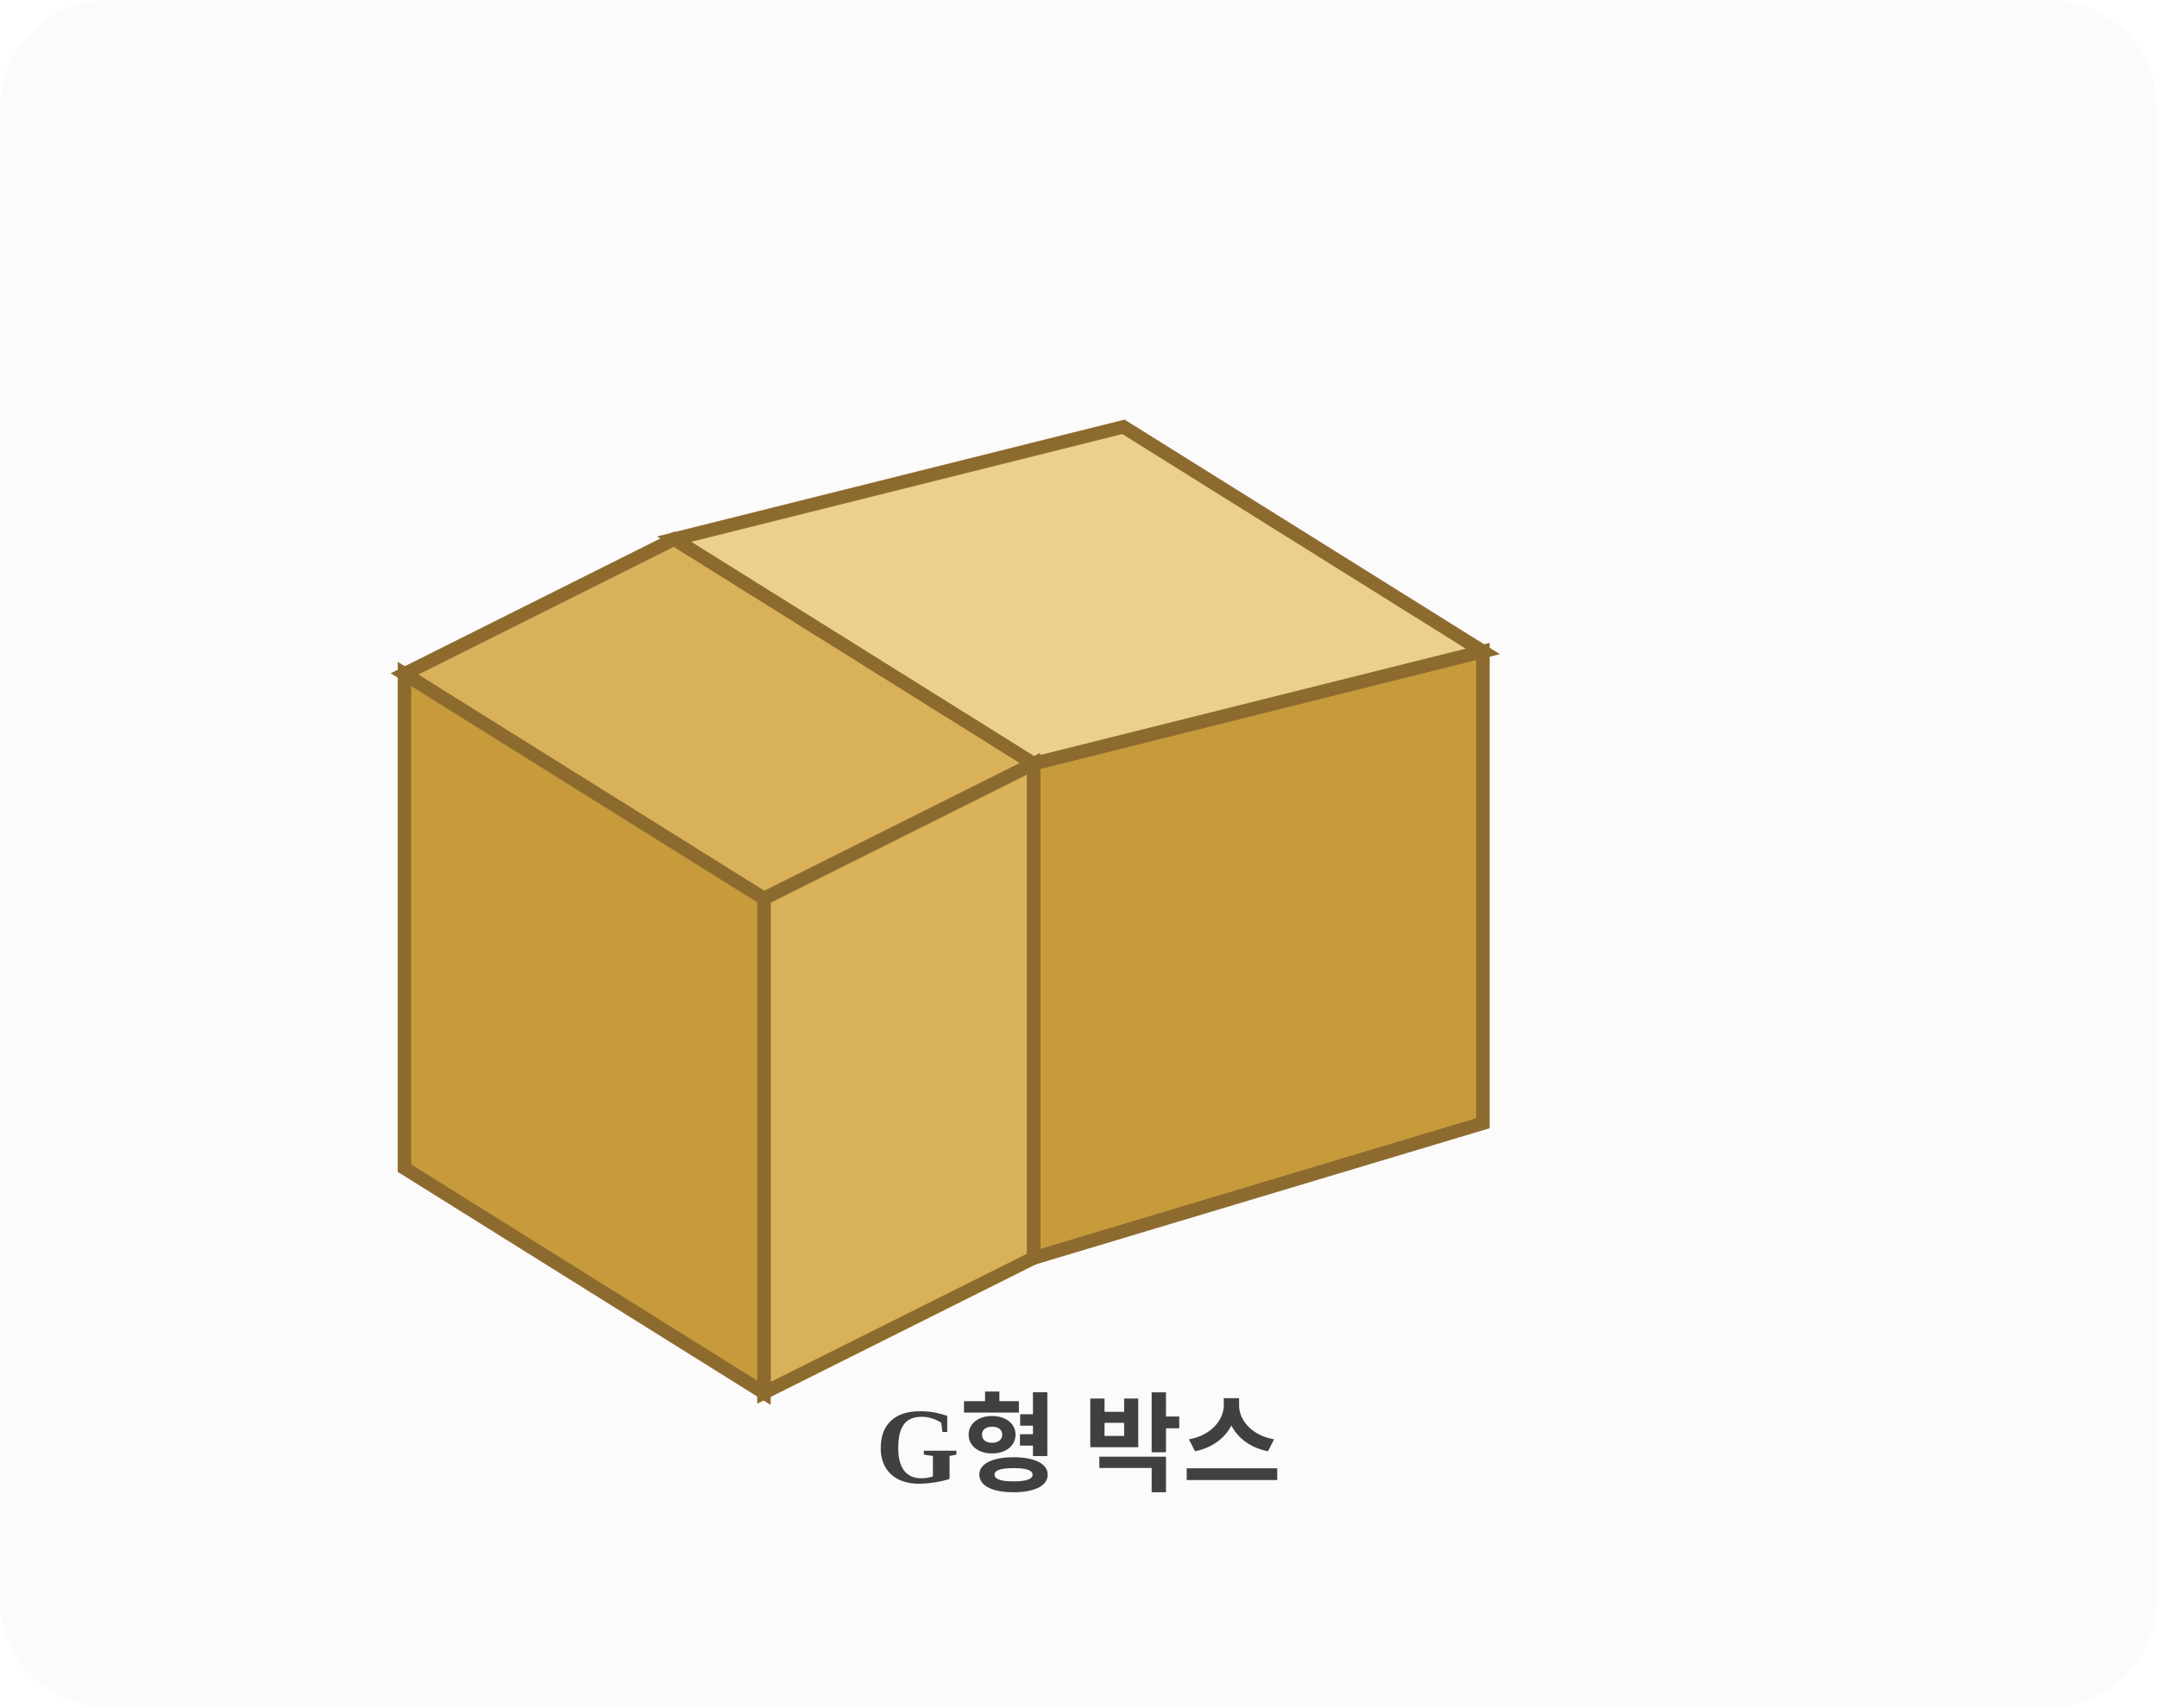
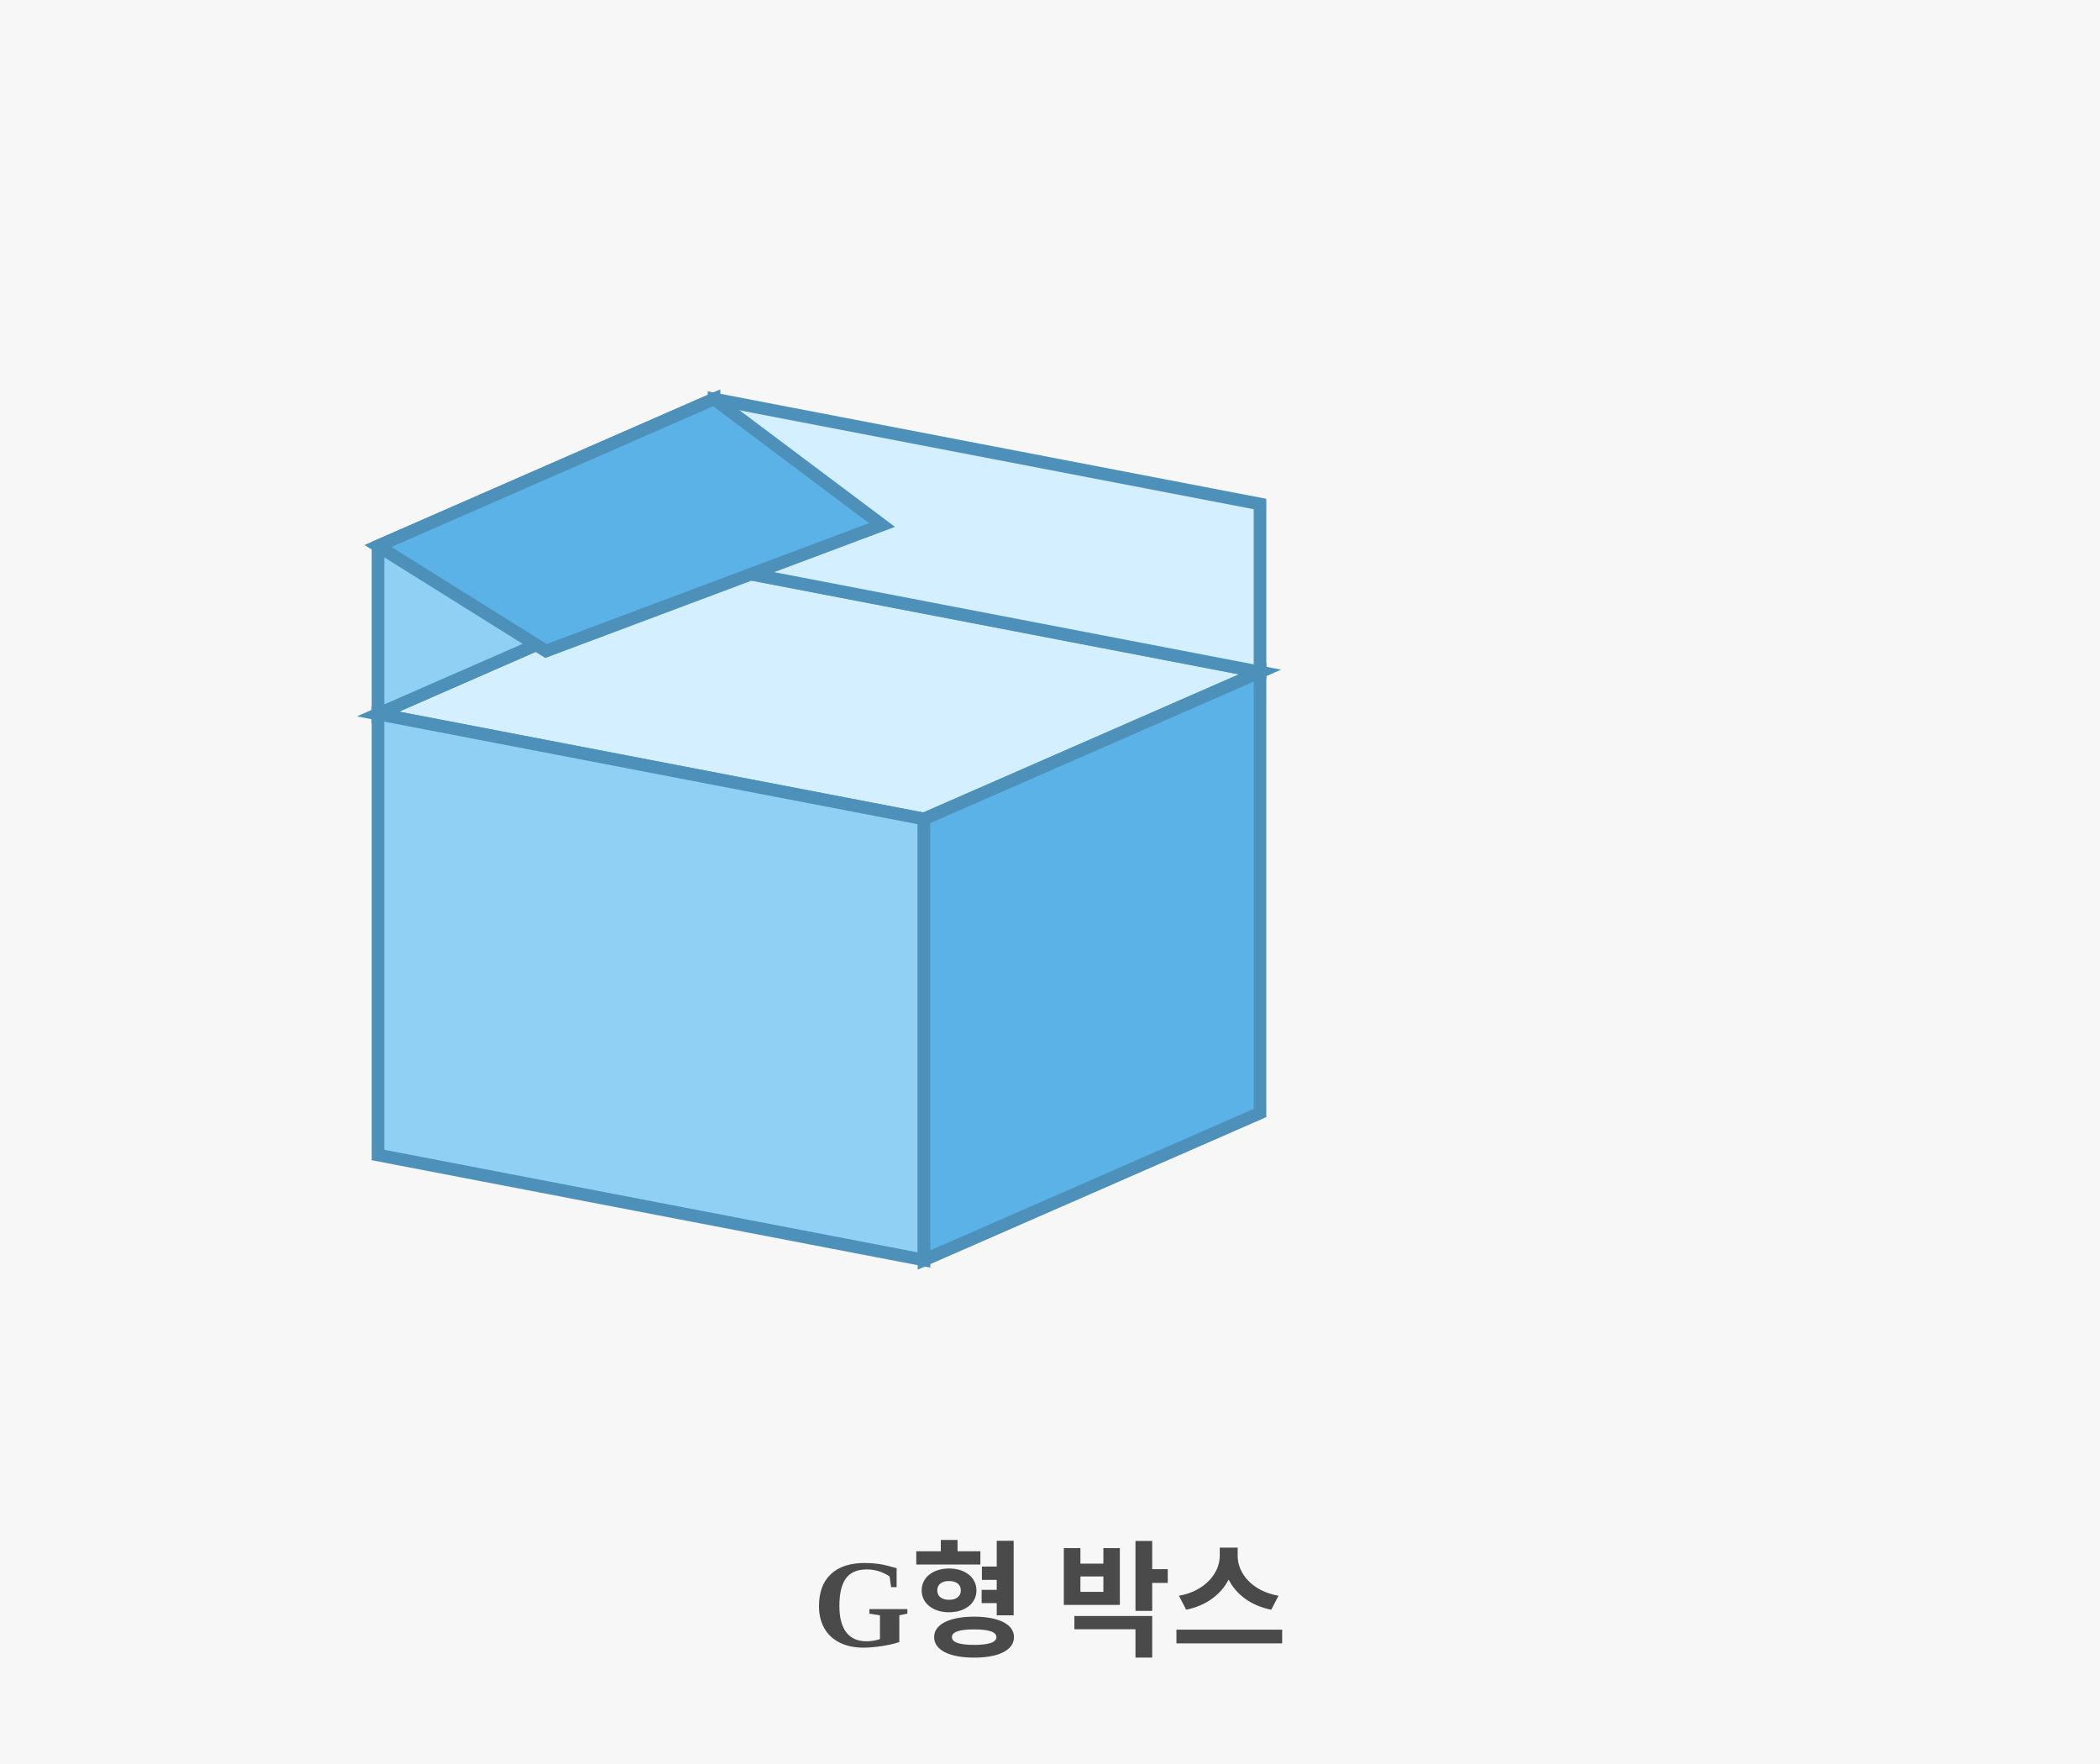
- <svg xmlns="http://www.w3.org/2000/svg" width="480" height="380" viewBox="0 0 480 380">
-   <rect width="480" height="380" rx="24" fill="#fbfbfb" />
-   <polygon points="150,120 250,95 330,145 230,170" fill="#ead08b" stroke="#8d6b2f" stroke-width="3" />
-   <polygon points="90,150 150,120 230,170 170,200" fill="#d9b15a" stroke="#8d6b2f" stroke-width="3" />
-   <polygon points="230,170 330,145 330,250 230,280" fill="#c79a3c" stroke="#8d6b2f" stroke-width="3" />
-   <polygon points="170,200 230,170 230,280 170,310" fill="#d9b15a" stroke="#8d6b2f" stroke-width="3" />
-   <polygon points="90,150 170,200 170,310 90,260" fill="#c79a3c" stroke="#8d6b2f" stroke-width="3" />
-   <text x="240" y="330" text-anchor="middle" font-size="24" font-weight="800" fill="#404040">G형 박스</text>
+ <svg xmlns="http://www.w3.org/2000/svg" width="500" height="420" viewBox="0 0 500 420">
+   <rect width="500" height="420" fill="#f7f7f7" />
+   <polygon points="90,170 170,135 300,160 220,195" fill="#d4efff" stroke="#4d91ba" stroke-width="3" />
+   <polygon points="90,170 220,195 220,300 90,275" fill="#8fd0f4" stroke="#4d91ba" stroke-width="3" />
+   <polygon points="220,195 300,160 300,265 220,300" fill="#5ab2e6" stroke="#4d91ba" stroke-width="3" />
+   <polygon points="170,135 300,160 300,120 170,95" fill="#d4efff" stroke="#4d91ba" stroke-width="3" />
+   <polygon points="90,170 170,135 170,95 90,130" fill="#8fd0f4" stroke="#4d91ba" stroke-width="3" />
+   <polygon points="90,130 170,95 210,125 130,155" fill="#5ab2e6" stroke="#4d91ba" stroke-width="3" />
+   <text x="250" y="392" text-anchor="middle" font-size="30" font-weight="700" fill="#4a4a4a">G형 박스</text>
</svg>
